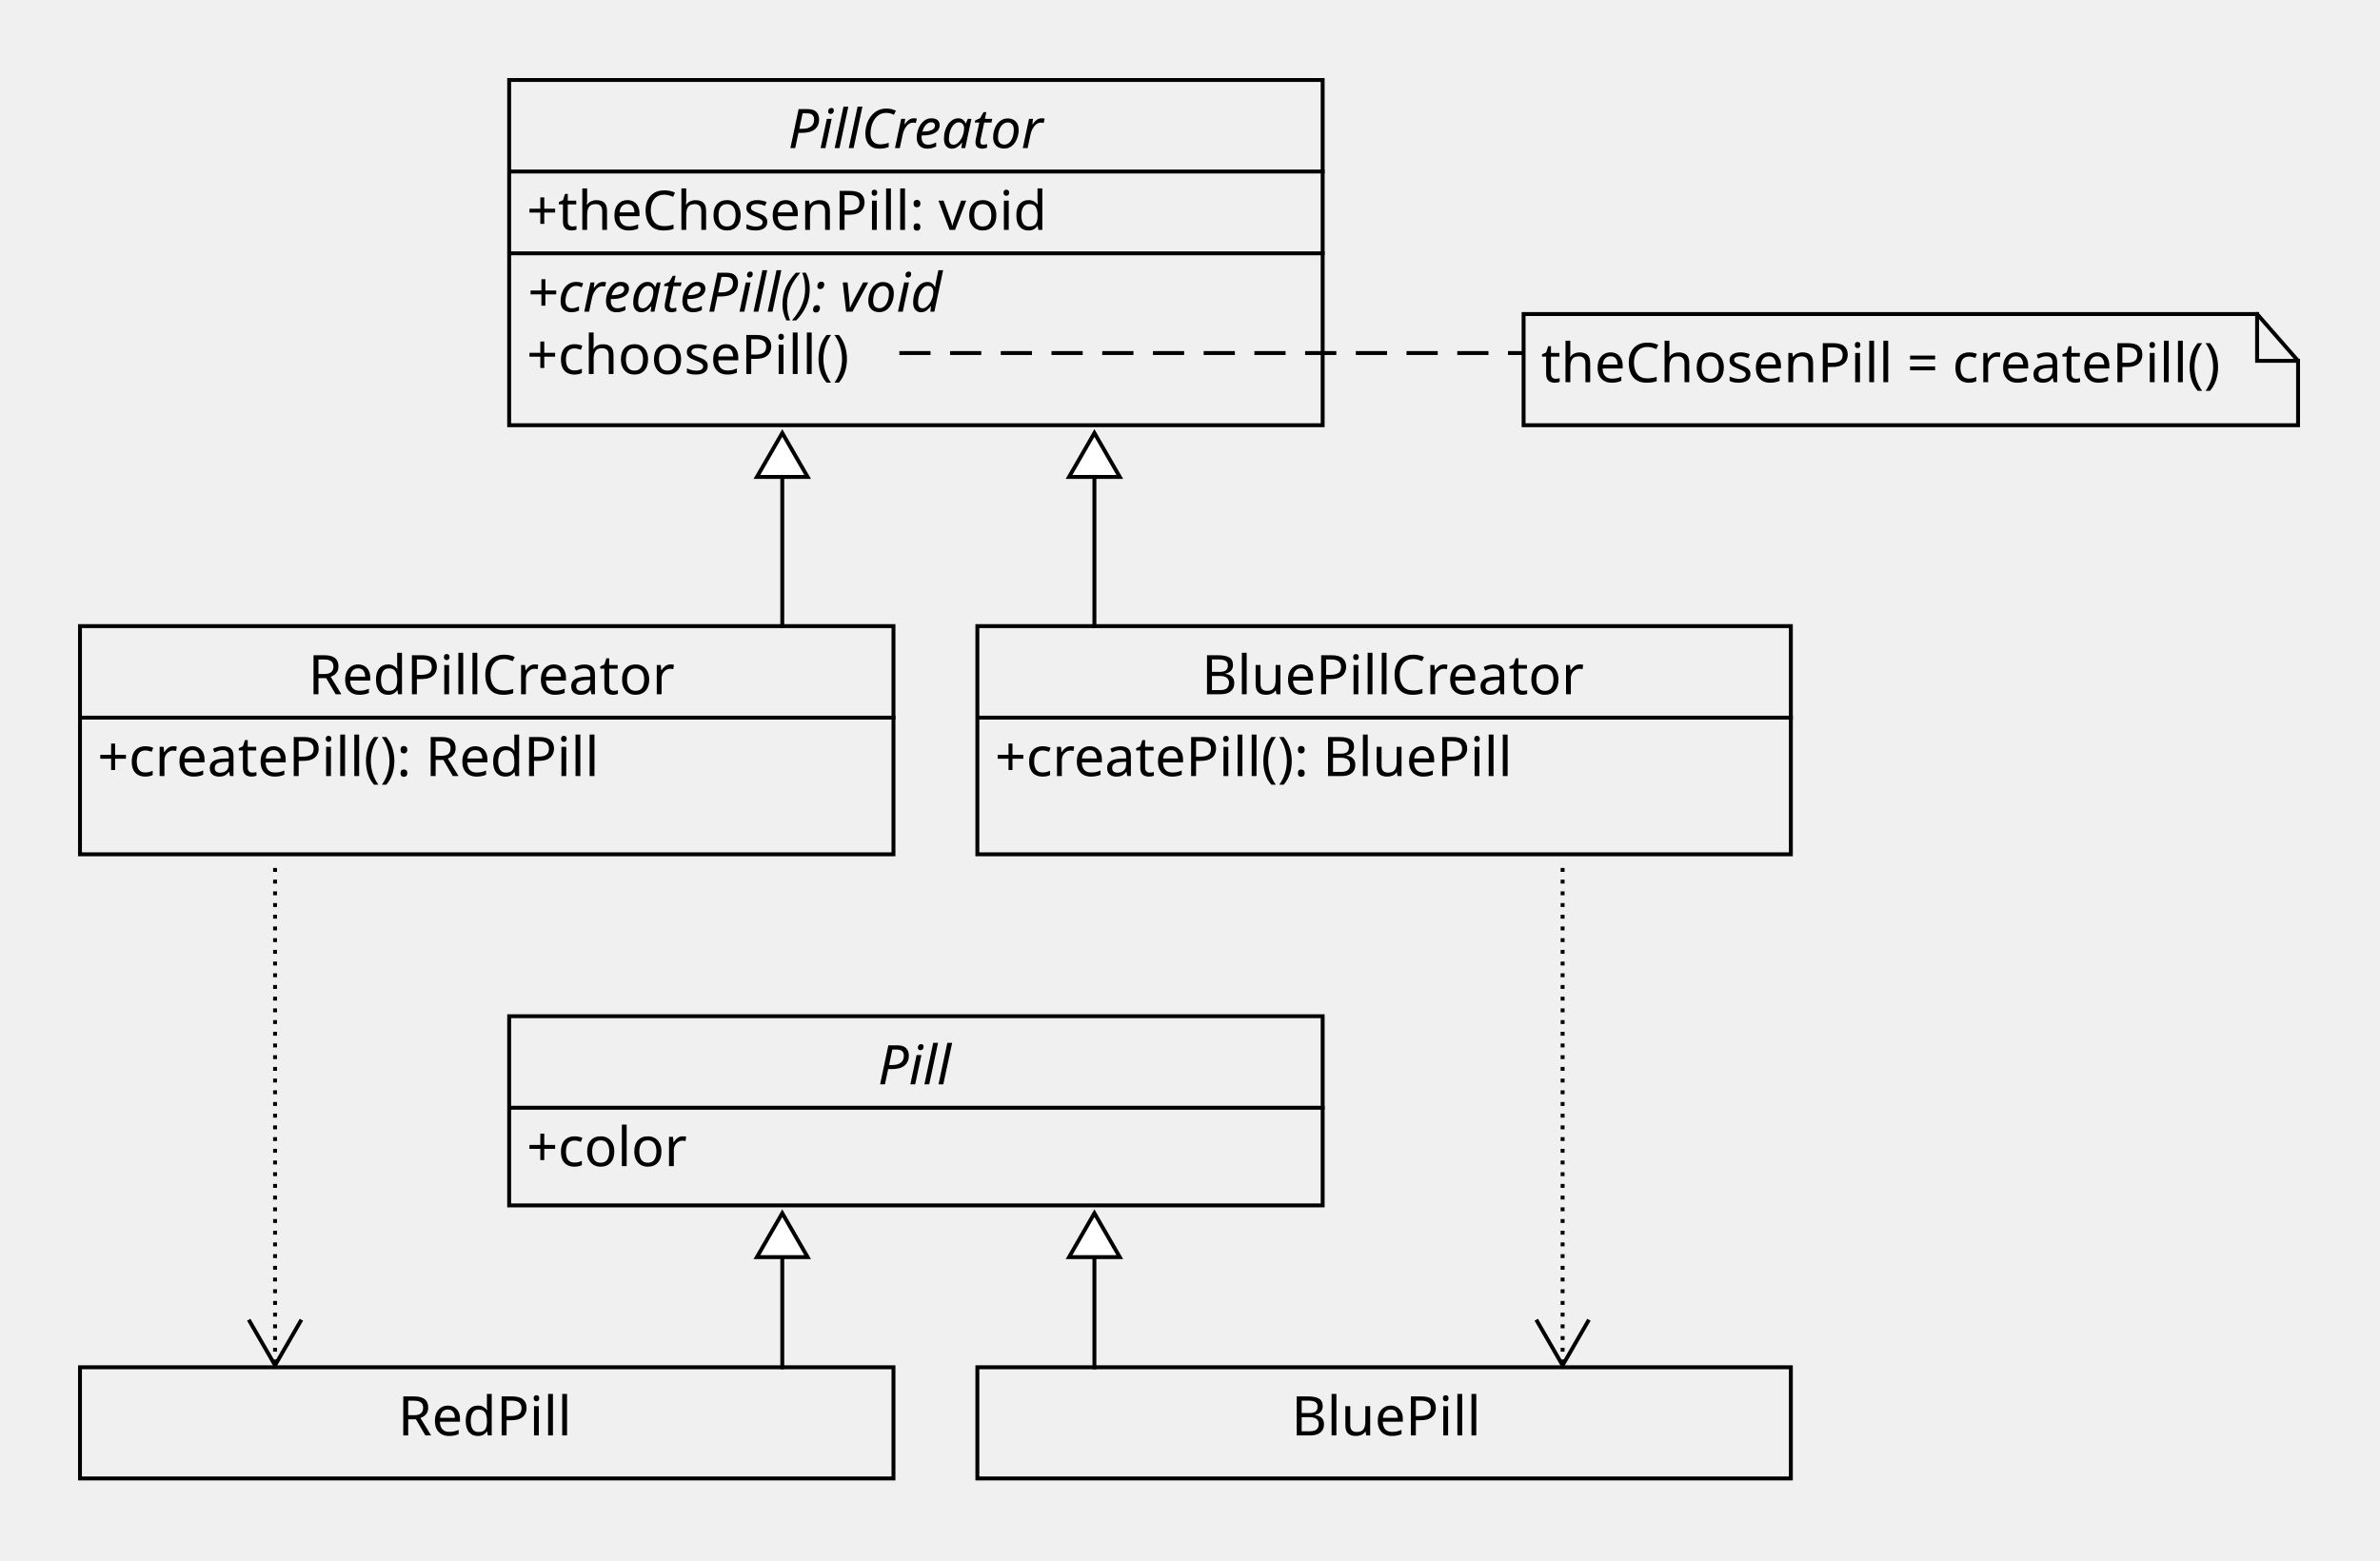
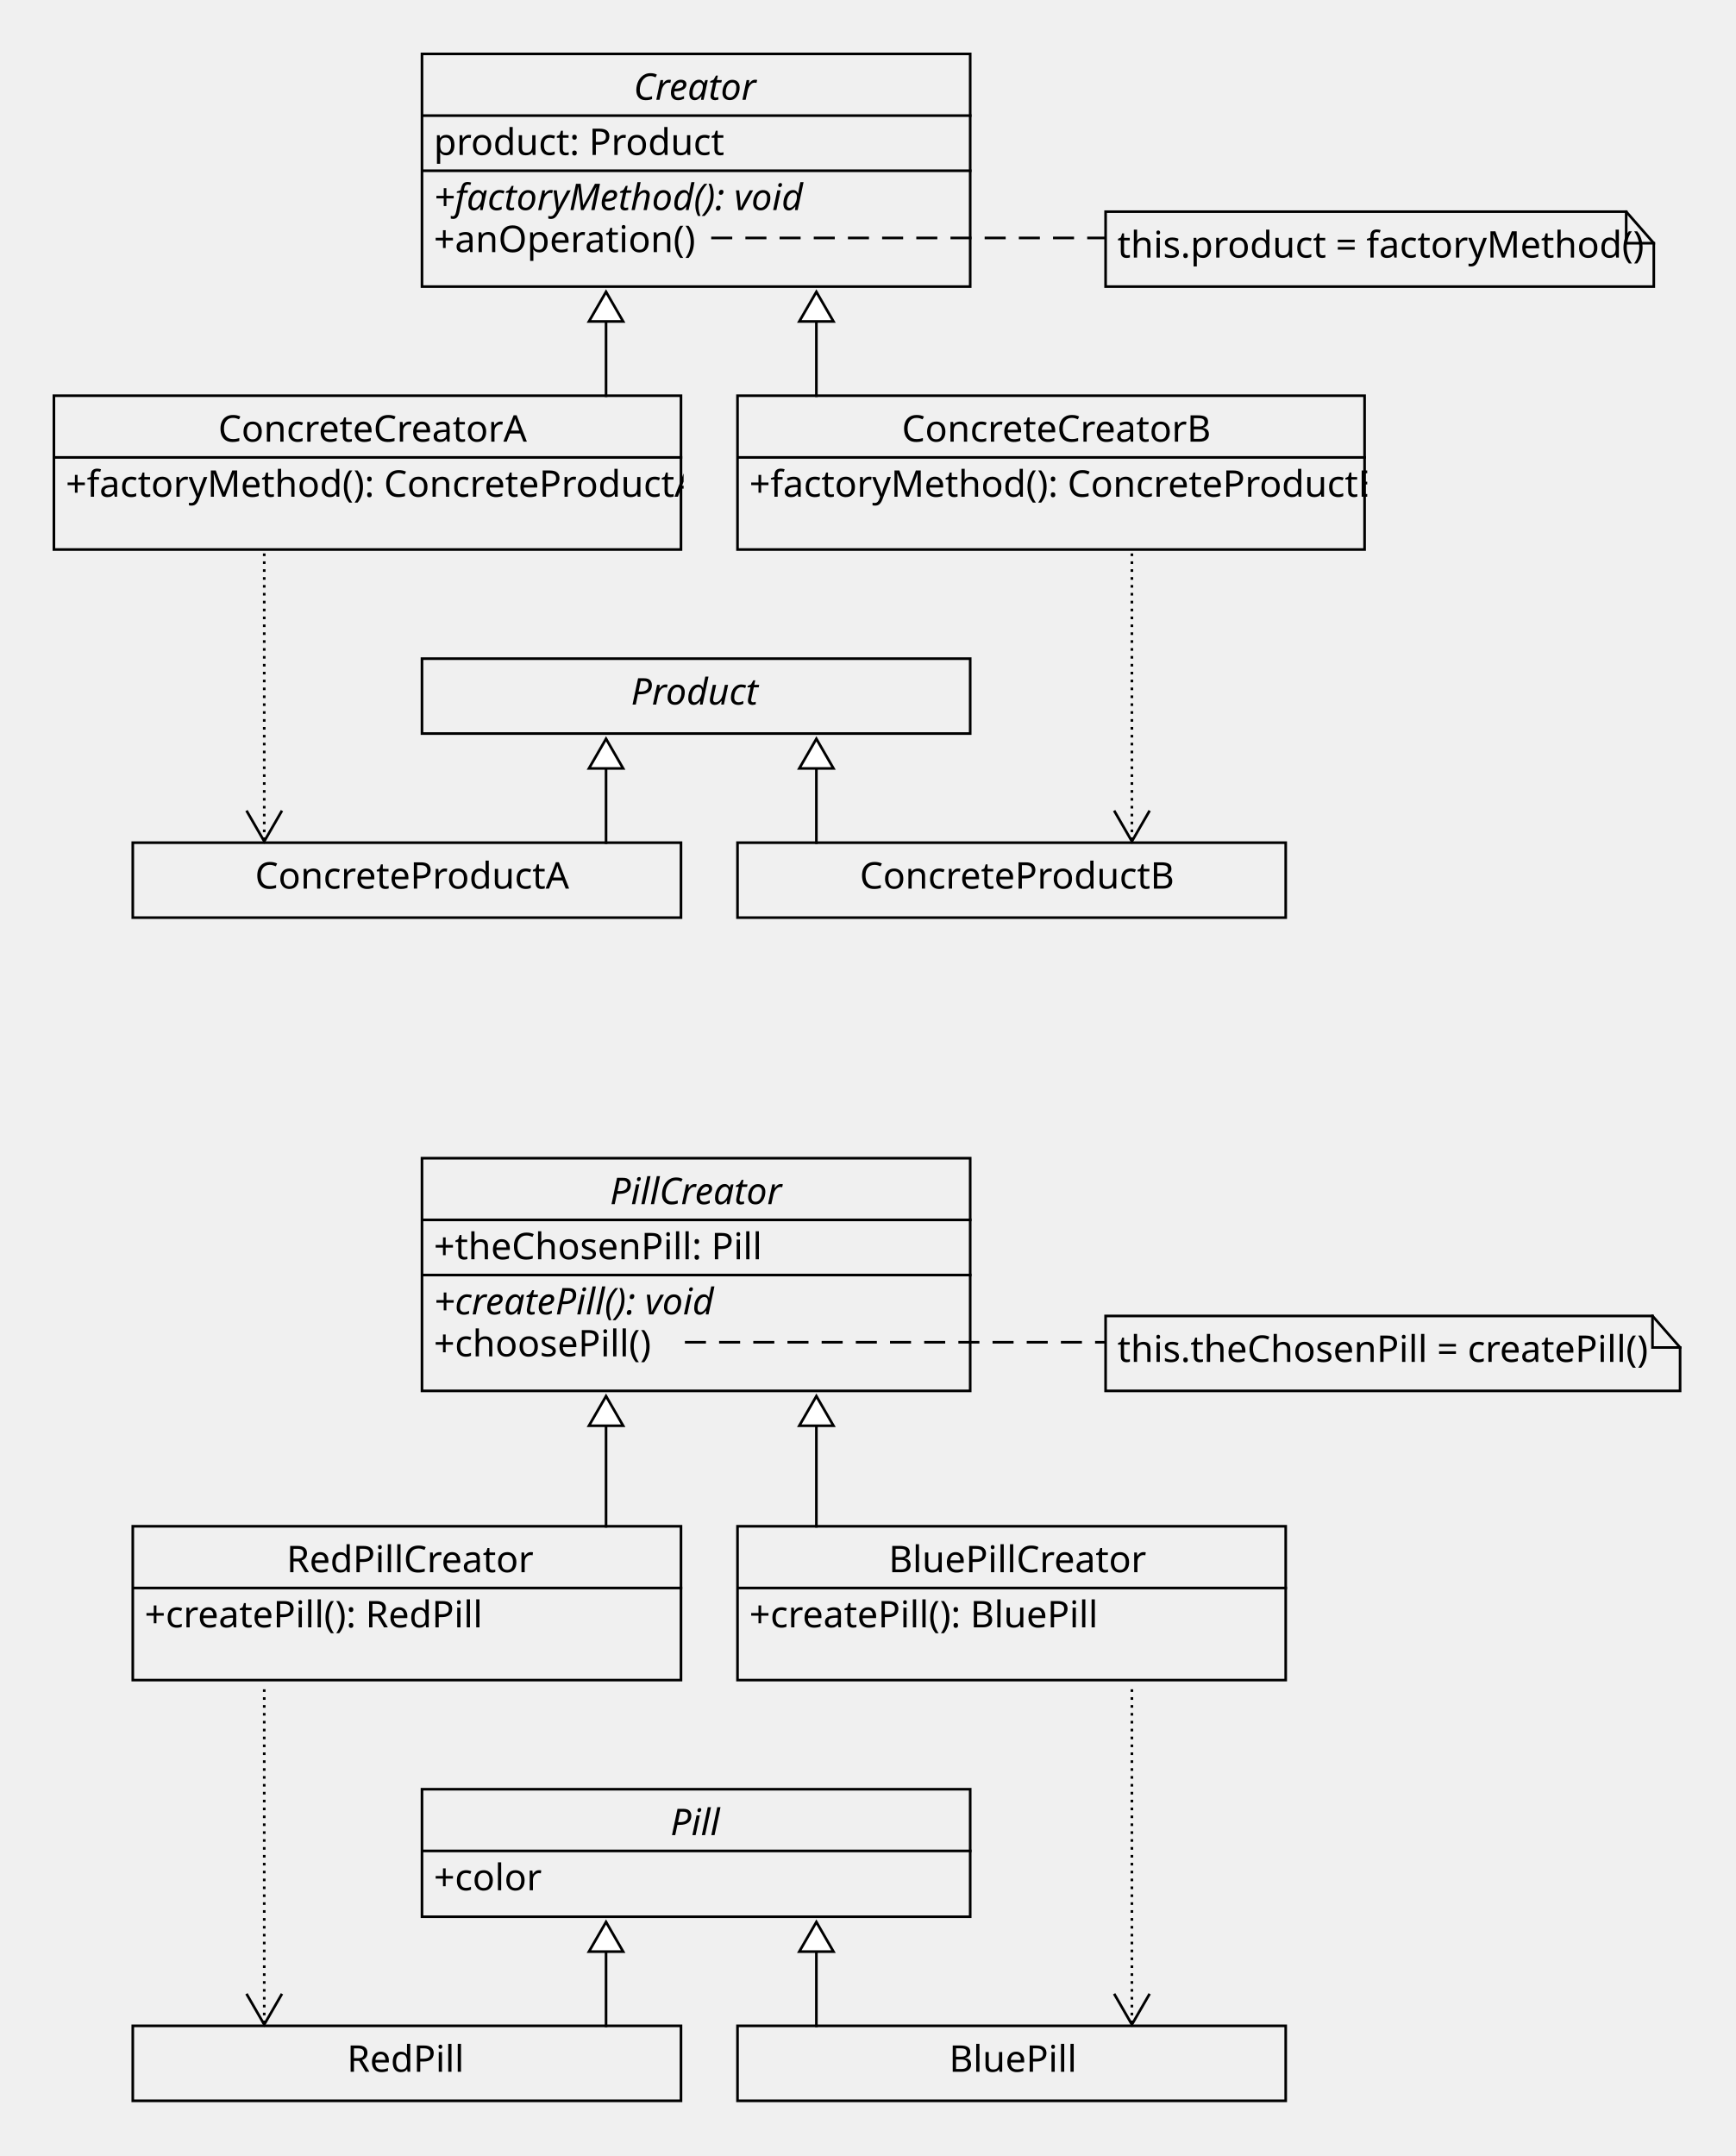
- <svg xmlns="http://www.w3.org/2000/svg" fill-opacity="1" color-rendering="auto" color-interpolation="auto" text-rendering="auto" stroke="black" stroke-linecap="square" width="610" stroke-miterlimit="10" shape-rendering="auto" stroke-opacity="1" fill="black" stroke-dasharray="none" font-weight="normal" stroke-width="1" viewBox="80 130 610 400" height="400" font-family="'Dialog'" font-style="normal" stroke-linejoin="miter" font-size="12px" stroke-dashoffset="0" image-rendering="auto">
+ <svg xmlns="http://www.w3.org/2000/svg" fill-opacity="1" color-rendering="auto" color-interpolation="auto" text-rendering="auto" stroke="black" stroke-linecap="square" width="660" stroke-miterlimit="10" shape-rendering="auto" stroke-opacity="1" fill="black" stroke-dasharray="none" font-weight="normal" stroke-width="1" viewBox="390 80 660 820" height="820" font-family="'Dialog'" font-style="normal" stroke-linejoin="miter" font-size="12px" stroke-dashoffset="0" image-rendering="auto">
  <defs id="genericDefs" />
  <g>
    <defs id="defs1">
      <clipPath clipPathUnits="userSpaceOnUse" id="clipPath1">
        <path d="M0 0 L2147483647 0 L2147483647 2147483647 L0 2147483647 L0 0 Z" />
      </clipPath>
      <clipPath clipPathUnits="userSpaceOnUse" id="clipPath2">
-         <path d="M0 0 L0 30 L200 30 L200 0 Z" />
+         <path d="M0 0 L0 30 L210 30 L210 0 Z" />
      </clipPath>
      <clipPath clipPathUnits="userSpaceOnUse" id="clipPath3">
-         <path d="M0 0 L0 30 L210 30 L210 0 Z" />
+         <path d="M0 0 L0 60 L240 60 L240 0 Z" />
      </clipPath>
      <clipPath clipPathUnits="userSpaceOnUse" id="clipPath4">
+         <path d="M0 0 L0 90 L210 90 L210 0 Z" />
+       </clipPath>
+       <clipPath clipPathUnits="userSpaceOnUse" id="clipPath5">
+         <path d="M0 0 L0 30 L220 30 L220 0 Z" />
+       </clipPath>
+       <clipPath clipPathUnits="userSpaceOnUse" id="clipPath6">
        <path d="M0 0 L0 50 L210 50 L210 0 Z" />
      </clipPath>
-       <clipPath clipPathUnits="userSpaceOnUse" id="clipPath5">
+       <clipPath clipPathUnits="userSpaceOnUse" id="clipPath7">
        <path d="M0 0 L0 60 L210 60 L210 0 Z" />
      </clipPath>
-       <clipPath clipPathUnits="userSpaceOnUse" id="clipPath6">
-         <path d="M0 0 L0 90 L210 90 L210 0 Z" />
-       </clipPath>
-       <clipPath clipPathUnits="userSpaceOnUse" id="clipPath7">
+       <clipPath clipPathUnits="userSpaceOnUse" id="clipPath8">
+         <path d="M0 0 L0 30 L180 30 L180 0 Z" />
+       </clipPath>
+       <clipPath clipPathUnits="userSpaceOnUse" id="clipPath9">
+         <path d="M0 0 L0 140 L30 140 L30 0 Z" />
+       </clipPath>
+       <clipPath clipPathUnits="userSpaceOnUse" id="clipPath10">
+         <path d="M0 0 L0 70 L30 70 L30 0 Z" />
+       </clipPath>
+       <clipPath clipPathUnits="userSpaceOnUse" id="clipPath11">
        <path d="M0 0 L0 30 L190 30 L190 0 Z" />
      </clipPath>
-       <clipPath clipPathUnits="userSpaceOnUse" id="clipPath8">
+       <clipPath clipPathUnits="userSpaceOnUse" id="clipPath12">
        <path d="M0 0 L0 160 L30 160 L30 0 Z" />
      </clipPath>
-       <clipPath clipPathUnits="userSpaceOnUse" id="clipPath9">
-         <path d="M0 0 L0 70 L30 70 L30 0 Z" />
-       </clipPath>
-       <clipPath clipPathUnits="userSpaceOnUse" id="clipPath10">
+       <clipPath clipPathUnits="userSpaceOnUse" id="clipPath13">
        <path d="M0 0 L0 80 L30 80 L30 0 Z" />
      </clipPath>
    </defs>
-     <g fill="rgb(255,255,255)" fill-opacity="0" transform="translate(470,210)" stroke-opacity="0" stroke="rgb(255,255,255)">
-       <path d="M0.5 0.5 L188.5 0.5 L199 12.5 L199 29 L0.5 29 Z" stroke="none" clip-path="url(#clipPath2)" />
-     </g>
-     <g transform="translate(470,210)">
-       <path fill="none" d="M0.5 0.5 L188.5 0.5 L199 12.5 L199 29 L0.5 29 Z" clip-path="url(#clipPath2)" />
-       <path fill="none" d="M188.5 0.5 L188.5 12.5 L199 12.5" clip-path="url(#clipPath2)" />
-       <text x="5" font-size="14px" y="17.969" clip-path="url(#clipPath2)" font-family="sans-serif" stroke="none" xml:space="preserve">theChosenPill = createPill()</text>
-     </g>
-     <g fill="rgb(255,255,255)" fill-opacity="0" transform="translate(330,480)" stroke-opacity="0" stroke="rgb(255,255,255)">
-       <rect x="0.5" width="208.5" height="28.5" y="0.5" clip-path="url(#clipPath3)" stroke="none" />
-     </g>
-     <g transform="translate(330,480)">
-       <rect fill="none" x="0.5" width="208.5" height="28.5" y="0.5" clip-path="url(#clipPath3)" />
-       <text x="81" font-size="14px" y="17.969" clip-path="url(#clipPath3)" font-family="sans-serif" stroke="none" xml:space="preserve">BluePill</text>
-     </g>
-     <g fill="rgb(255,255,255)" fill-opacity="0" transform="translate(210,390)" stroke-opacity="0" stroke="rgb(255,255,255)">
-       <rect x="0.5" width="208.5" height="48.5" y="0.5" clip-path="url(#clipPath4)" stroke="none" />
-     </g>
-     <g transform="translate(210,390)">
-       <rect fill="none" x="0.5" width="208.5" height="48.5" y="0.5" clip-path="url(#clipPath4)" />
-       <text x="95" font-size="14px" y="17.969" clip-path="url(#clipPath4)" font-family="sans-serif" font-style="italic" stroke="none" xml:space="preserve">Pill</text>
+     <g fill="rgb(255,255,255)" fill-opacity="0" transform="translate(810,160)" stroke-opacity="0" stroke="rgb(255,255,255)">
+       <path d="M0.5 0.5 L198.5 0.5 L209 12.5 L209 29 L0.5 29 Z" stroke="none" clip-path="url(#clipPath2)" />
+     </g>
+     <g transform="translate(810,160)">
+       <path fill="none" d="M0.5 0.5 L198.5 0.5 L209 12.5 L209 29 L0.5 29 Z" clip-path="url(#clipPath2)" />
+       <path fill="none" d="M198.5 0.5 L198.5 12.5 L209 12.5" clip-path="url(#clipPath2)" />
+       <text x="5" font-size="14px" y="17.969" clip-path="url(#clipPath2)" font-family="sans-serif" stroke="none" xml:space="preserve">this.product = factoryMethod()</text>
+     </g>
+     <g fill="rgb(255,255,255)" fill-opacity="0" transform="translate(670,400)" stroke-opacity="0" stroke="rgb(255,255,255)">
+       <rect x="0.5" width="208.5" height="28.5" y="0.5" clip-path="url(#clipPath2)" stroke="none" />
+     </g>
+     <g transform="translate(670,400)">
+       <rect fill="none" x="0.5" width="208.5" height="28.5" y="0.5" clip-path="url(#clipPath2)" />
+       <text x="47" font-size="14px" y="17.969" clip-path="url(#clipPath2)" font-family="sans-serif" stroke="none" xml:space="preserve">ConcreteProductB</text>
+     </g>
+     <g fill="rgb(255,255,255)" fill-opacity="0" transform="translate(550,330)" stroke-opacity="0" stroke="rgb(255,255,255)">
+       <rect x="0.5" width="208.5" height="28.5" y="0.5" clip-path="url(#clipPath2)" stroke="none" />
+     </g>
+     <g transform="translate(550,330)">
+       <rect fill="none" x="0.5" width="208.5" height="28.5" y="0.5" clip-path="url(#clipPath2)" />
+       <text x="80" font-size="14px" y="17.969" clip-path="url(#clipPath2)" font-family="sans-serif" font-style="italic" stroke="none" xml:space="preserve">Product</text>
+     </g>
+     <g fill="rgb(255,255,255)" fill-opacity="0" transform="translate(440,400)" stroke-opacity="0" stroke="rgb(255,255,255)">
+       <rect x="0.5" width="208.5" height="28.5" y="0.5" clip-path="url(#clipPath2)" stroke="none" />
+     </g>
+     <g transform="translate(440,400)">
+       <rect fill="none" x="0.5" width="208.5" height="28.5" y="0.5" clip-path="url(#clipPath2)" />
+       <text x="47" font-size="14px" y="17.969" clip-path="url(#clipPath2)" font-family="sans-serif" stroke="none" xml:space="preserve">ConcreteProductA</text>
+     </g>
+     <g fill="rgb(255,255,255)" fill-opacity="0" transform="translate(670,230)" stroke-opacity="0" stroke="rgb(255,255,255)">
+       <rect x="0.5" width="238.5" height="58.5" y="0.5" clip-path="url(#clipPath3)" stroke="none" />
+     </g>
+     <g transform="translate(670,230)">
+       <rect fill="none" x="0.5" width="238.5" height="58.5" y="0.5" clip-path="url(#clipPath3)" />
+       <text x="63" font-size="14px" y="17.969" clip-path="url(#clipPath3)" font-family="sans-serif" stroke="none" xml:space="preserve">ConcreteCreatorB</text>
+       <path fill="none" d="M1 23.969 L239 23.969" clip-path="url(#clipPath3)" />
+       <text x="5" font-size="14px" y="38.938" clip-path="url(#clipPath3)" font-family="sans-serif" stroke="none" xml:space="preserve">+factoryMethod(): ConcreteProductB</text>
+     </g>
+     <g fill="rgb(255,255,255)" fill-opacity="0" transform="translate(410,230)" stroke-opacity="0" stroke="rgb(255,255,255)">
+       <rect x="0.5" width="238.5" height="58.5" y="0.5" clip-path="url(#clipPath3)" stroke="none" />
+     </g>
+     <g transform="translate(410,230)">
+       <rect fill="none" x="0.5" width="238.5" height="58.5" y="0.5" clip-path="url(#clipPath3)" />
+       <text x="63" font-size="14px" y="17.969" clip-path="url(#clipPath3)" font-family="sans-serif" stroke="none" xml:space="preserve">ConcreteCreatorA</text>
+       <path fill="none" d="M1 23.969 L239 23.969" clip-path="url(#clipPath3)" />
+       <text x="5" font-size="14px" y="38.938" clip-path="url(#clipPath3)" font-family="sans-serif" stroke="none" xml:space="preserve">+factoryMethod(): ConcreteProductA</text>
+     </g>
+     <g fill="rgb(255,255,255)" fill-opacity="0" transform="translate(550,100)" stroke-opacity="0" stroke="rgb(255,255,255)">
+       <rect x="0.5" width="208.5" height="88.5" y="0.5" clip-path="url(#clipPath4)" stroke="none" />
+     </g>
+     <g transform="translate(550,100)">
+       <rect fill="none" x="0.5" width="208.5" height="88.5" y="0.5" clip-path="url(#clipPath4)" />
+       <text x="81" font-size="14px" y="17.969" clip-path="url(#clipPath4)" font-family="sans-serif" font-style="italic" stroke="none" xml:space="preserve">Creator</text>
      <path fill="none" d="M1 23.969 L209 23.969" clip-path="url(#clipPath4)" />
-       <text x="5" font-size="14px" y="38.938" clip-path="url(#clipPath4)" font-family="sans-serif" stroke="none" xml:space="preserve">+color</text>
-     </g>
-     <g fill="rgb(255,255,255)" fill-opacity="0" transform="translate(100,480)" stroke-opacity="0" stroke="rgb(255,255,255)">
-       <rect x="0.5" width="208.5" height="28.5" y="0.5" clip-path="url(#clipPath3)" stroke="none" />
-     </g>
-     <g transform="translate(100,480)">
-       <rect fill="none" x="0.5" width="208.5" height="28.5" y="0.5" clip-path="url(#clipPath3)" />
-       <text x="82" font-size="14px" y="17.969" clip-path="url(#clipPath3)" font-family="sans-serif" stroke="none" xml:space="preserve">RedPill</text>
-     </g>
-     <g fill="rgb(255,255,255)" fill-opacity="0" transform="translate(330,290)" stroke-opacity="0" stroke="rgb(255,255,255)">
-       <rect x="0.5" width="208.5" height="58.5" y="0.5" clip-path="url(#clipPath5)" stroke="none" />
-     </g>
-     <g transform="translate(330,290)">
-       <rect fill="none" x="0.5" width="208.5" height="58.5" y="0.5" clip-path="url(#clipPath5)" />
-       <text x="58" font-size="14px" y="17.969" clip-path="url(#clipPath5)" font-family="sans-serif" stroke="none" xml:space="preserve">BluePillCreator</text>
-       <path fill="none" d="M1 23.969 L209 23.969" clip-path="url(#clipPath5)" />
-       <text x="5" font-size="14px" y="38.938" clip-path="url(#clipPath5)" font-family="sans-serif" stroke="none" xml:space="preserve">+createPill(): BluePill</text>
-     </g>
-     <g fill="rgb(255,255,255)" fill-opacity="0" transform="translate(100,290)" stroke-opacity="0" stroke="rgb(255,255,255)">
-       <rect x="0.5" width="208.5" height="58.5" y="0.5" clip-path="url(#clipPath5)" stroke="none" />
-     </g>
-     <g transform="translate(100,290)">
-       <rect fill="none" x="0.5" width="208.5" height="58.5" y="0.5" clip-path="url(#clipPath5)" />
-       <text x="59" font-size="14px" y="17.969" clip-path="url(#clipPath5)" font-family="sans-serif" stroke="none" xml:space="preserve">RedPillCreator</text>
-       <path fill="none" d="M1 23.969 L209 23.969" clip-path="url(#clipPath5)" />
-       <text x="5" font-size="14px" y="38.938" clip-path="url(#clipPath5)" font-family="sans-serif" stroke="none" xml:space="preserve">+createPill(): RedPill</text>
-     </g>
-     <g fill="rgb(255,255,255)" fill-opacity="0" transform="translate(210,150)" stroke-opacity="0" stroke="rgb(255,255,255)">
-       <rect x="0.5" width="208.5" height="88.5" y="0.5" clip-path="url(#clipPath6)" stroke="none" />
-     </g>
-     <g transform="translate(210,150)">
-       <rect fill="none" x="0.5" width="208.5" height="88.5" y="0.5" clip-path="url(#clipPath6)" />
-       <text x="72" font-size="14px" y="17.969" clip-path="url(#clipPath6)" font-family="sans-serif" font-style="italic" stroke="none" xml:space="preserve">PillCreator</text>
+       <text x="5" font-size="14px" y="38.938" clip-path="url(#clipPath4)" font-family="sans-serif" stroke="none" xml:space="preserve">product: Product</text>
+       <path fill="none" d="M1 44.938 L209 44.938" clip-path="url(#clipPath4)" />
+       <text x="5" font-size="14px" y="59.906" clip-path="url(#clipPath4)" font-family="sans-serif" font-style="italic" stroke="none" xml:space="preserve">+factoryMethod(): void</text>
+       <text x="5" font-size="14px" y="75.875" clip-path="url(#clipPath4)" font-family="sans-serif" stroke="none" xml:space="preserve">+anOperation()</text>
+     </g>
+     <g fill="rgb(255,255,255)" fill-opacity="0" transform="translate(810,580)" stroke-opacity="0" stroke="rgb(255,255,255)">
+       <path d="M0.5 0.5 L208.5 0.5 L219 12.5 L219 29 L0.5 29 Z" stroke="none" clip-path="url(#clipPath5)" />
+     </g>
+     <g transform="translate(810,580)">
+       <path fill="none" d="M0.5 0.5 L208.5 0.5 L219 12.5 L219 29 L0.5 29 Z" clip-path="url(#clipPath5)" />
+       <path fill="none" d="M208.5 0.5 L208.5 12.5 L219 12.5" clip-path="url(#clipPath5)" />
+       <text x="5" font-size="14px" y="17.969" clip-path="url(#clipPath5)" font-family="sans-serif" stroke="none" xml:space="preserve">this.theChosenPill = createPill()</text>
+     </g>
+     <g fill="rgb(255,255,255)" fill-opacity="0" transform="translate(670,850)" stroke-opacity="0" stroke="rgb(255,255,255)">
+       <rect x="0.5" width="208.5" height="28.5" y="0.5" clip-path="url(#clipPath2)" stroke="none" />
+     </g>
+     <g transform="translate(670,850)">
+       <rect fill="none" x="0.5" width="208.5" height="28.5" y="0.5" clip-path="url(#clipPath2)" />
+       <text x="81" font-size="14px" y="17.969" clip-path="url(#clipPath2)" font-family="sans-serif" stroke="none" xml:space="preserve">BluePill</text>
+     </g>
+     <g fill="rgb(255,255,255)" fill-opacity="0" transform="translate(550,760)" stroke-opacity="0" stroke="rgb(255,255,255)">
+       <rect x="0.5" width="208.5" height="48.5" y="0.5" clip-path="url(#clipPath6)" stroke="none" />
+     </g>
+     <g transform="translate(550,760)">
+       <rect fill="none" x="0.5" width="208.5" height="48.5" y="0.5" clip-path="url(#clipPath6)" />
+       <text x="95" font-size="14px" y="17.969" clip-path="url(#clipPath6)" font-family="sans-serif" font-style="italic" stroke="none" xml:space="preserve">Pill</text>
      <path fill="none" d="M1 23.969 L209 23.969" clip-path="url(#clipPath6)" />
-       <text x="5" font-size="14px" y="38.938" clip-path="url(#clipPath6)" font-family="sans-serif" stroke="none" xml:space="preserve">+theChosenPill: void</text>
-       <path fill="none" d="M1 44.938 L209 44.938" clip-path="url(#clipPath6)" />
-       <text x="5" font-size="14px" y="59.906" clip-path="url(#clipPath6)" font-family="sans-serif" font-style="italic" stroke="none" xml:space="preserve">+createPill(): void</text>
-       <text x="5" font-size="14px" y="75.875" clip-path="url(#clipPath6)" font-family="sans-serif" stroke="none" xml:space="preserve">+choosePill()</text>
-     </g>
-     <g stroke-dasharray="8,5" stroke-miterlimit="5" transform="translate(300,210)" stroke-linecap="butt">
-       <path fill="none" d="M10.5 10.5 L170.5 10.5" clip-path="url(#clipPath7)" />
-     </g>
-     <g stroke-dasharray="1,2" stroke-miterlimit="5" transform="translate(140,340)" stroke-linecap="butt">
-       <path fill="none" d="M10.5 139.5 L10.5 10.5" clip-path="url(#clipPath8)" />
-       <path fill="none" stroke-miterlimit="10" stroke-dasharray="none" d="M17 128.742 L10.5 140 L4 128.742" clip-path="url(#clipPath8)" stroke-linecap="square" />
-     </g>
-     <g stroke-dasharray="1,2" stroke-miterlimit="5" transform="translate(470,340)" stroke-linecap="butt">
-       <path fill="none" d="M10.5 139.5 L10.5 10.5" clip-path="url(#clipPath8)" />
-       <path fill="none" stroke-miterlimit="10" stroke-dasharray="none" d="M17 128.742 L10.5 140 L4 128.742" clip-path="url(#clipPath8)" stroke-linecap="square" />
-     </g>
-     <g transform="translate(270,430)">
-       <path fill="none" d="M10.5 11.5 L10.5 50.5" clip-path="url(#clipPath9)" />
-       <path fill="white" d="M4 22.258 L10.5 11 L17 22.258 Z" clip-path="url(#clipPath9)" stroke="none" />
-       <path fill="none" d="M4 22.258 L10.5 11 L17 22.258 Z" clip-path="url(#clipPath9)" />
-     </g>
-     <g transform="translate(350,430)">
-       <path fill="none" d="M10.5 11.5 L10.5 50.5" clip-path="url(#clipPath9)" />
-       <path fill="white" d="M4 22.258 L10.5 11 L17 22.258 Z" clip-path="url(#clipPath9)" stroke="none" />
-       <path fill="none" d="M4 22.258 L10.5 11 L17 22.258 Z" clip-path="url(#clipPath9)" />
-     </g>
-     <g transform="translate(350,230)">
-       <path fill="none" d="M10.5 11.5 L10.5 60.5" clip-path="url(#clipPath10)" />
-       <path fill="white" d="M4 22.258 L10.5 11 L17 22.258 Z" clip-path="url(#clipPath10)" stroke="none" />
-       <path fill="none" d="M4 22.258 L10.5 11 L17 22.258 Z" clip-path="url(#clipPath10)" />
-     </g>
-     <g transform="translate(270,230)">
-       <path fill="none" d="M10.5 11.5 L10.5 60.5" clip-path="url(#clipPath10)" />
-       <path fill="white" d="M4 22.258 L10.5 11 L17 22.258 Z" clip-path="url(#clipPath10)" stroke="none" />
-       <path fill="none" d="M4 22.258 L10.5 11 L17 22.258 Z" clip-path="url(#clipPath10)" />
+       <text x="5" font-size="14px" y="38.938" clip-path="url(#clipPath6)" font-family="sans-serif" stroke="none" xml:space="preserve">+color</text>
+     </g>
+     <g fill="rgb(255,255,255)" fill-opacity="0" transform="translate(440,850)" stroke-opacity="0" stroke="rgb(255,255,255)">
+       <rect x="0.5" width="208.5" height="28.5" y="0.5" clip-path="url(#clipPath2)" stroke="none" />
+     </g>
+     <g transform="translate(440,850)">
+       <rect fill="none" x="0.5" width="208.5" height="28.5" y="0.5" clip-path="url(#clipPath2)" />
+       <text x="82" font-size="14px" y="17.969" clip-path="url(#clipPath2)" font-family="sans-serif" stroke="none" xml:space="preserve">RedPill</text>
+     </g>
+     <g fill="rgb(255,255,255)" fill-opacity="0" transform="translate(670,660)" stroke-opacity="0" stroke="rgb(255,255,255)">
+       <rect x="0.5" width="208.5" height="58.5" y="0.5" clip-path="url(#clipPath7)" stroke="none" />
+     </g>
+     <g transform="translate(670,660)">
+       <rect fill="none" x="0.5" width="208.5" height="58.5" y="0.5" clip-path="url(#clipPath7)" />
+       <text x="58" font-size="14px" y="17.969" clip-path="url(#clipPath7)" font-family="sans-serif" stroke="none" xml:space="preserve">BluePillCreator</text>
+       <path fill="none" d="M1 23.969 L209 23.969" clip-path="url(#clipPath7)" />
+       <text x="5" font-size="14px" y="38.938" clip-path="url(#clipPath7)" font-family="sans-serif" stroke="none" xml:space="preserve">+createPill(): BluePill</text>
+     </g>
+     <g fill="rgb(255,255,255)" fill-opacity="0" transform="translate(440,660)" stroke-opacity="0" stroke="rgb(255,255,255)">
+       <rect x="0.5" width="208.5" height="58.5" y="0.5" clip-path="url(#clipPath7)" stroke="none" />
+     </g>
+     <g transform="translate(440,660)">
+       <rect fill="none" x="0.5" width="208.5" height="58.5" y="0.5" clip-path="url(#clipPath7)" />
+       <text x="59" font-size="14px" y="17.969" clip-path="url(#clipPath7)" font-family="sans-serif" stroke="none" xml:space="preserve">RedPillCreator</text>
+       <path fill="none" d="M1 23.969 L209 23.969" clip-path="url(#clipPath7)" />
+       <text x="5" font-size="14px" y="38.938" clip-path="url(#clipPath7)" font-family="sans-serif" stroke="none" xml:space="preserve">+createPill(): RedPill</text>
+     </g>
+     <g fill="rgb(255,255,255)" fill-opacity="0" transform="translate(550,520)" stroke-opacity="0" stroke="rgb(255,255,255)">
+       <rect x="0.5" width="208.5" height="88.5" y="0.5" clip-path="url(#clipPath4)" stroke="none" />
+     </g>
+     <g transform="translate(550,520)">
+       <rect fill="none" x="0.5" width="208.5" height="88.5" y="0.5" clip-path="url(#clipPath4)" />
+       <text x="72" font-size="14px" y="17.969" clip-path="url(#clipPath4)" font-family="sans-serif" font-style="italic" stroke="none" xml:space="preserve">PillCreator</text>
+       <path fill="none" d="M1 23.969 L209 23.969" clip-path="url(#clipPath4)" />
+       <text x="5" font-size="14px" y="38.938" clip-path="url(#clipPath4)" font-family="sans-serif" stroke="none" xml:space="preserve">+theChosenPill: Pill</text>
+       <path fill="none" d="M1 44.938 L209 44.938" clip-path="url(#clipPath4)" />
+       <text x="5" font-size="14px" y="59.906" clip-path="url(#clipPath4)" font-family="sans-serif" font-style="italic" stroke="none" xml:space="preserve">+createPill(): void</text>
+       <text x="5" font-size="14px" y="75.875" clip-path="url(#clipPath4)" font-family="sans-serif" stroke="none" xml:space="preserve">+choosePill()</text>
+     </g>
+     <g stroke-dasharray="8,5" stroke-miterlimit="5" transform="translate(650,160)" stroke-linecap="butt">
+       <path fill="none" d="M10.5 10.5 L160.5 10.5" clip-path="url(#clipPath8)" />
+     </g>
+     <g stroke-dasharray="1,2" stroke-miterlimit="5" transform="translate(480,280)" stroke-linecap="butt">
+       <path fill="none" d="M10.5 119.5 L10.5 10.5" clip-path="url(#clipPath9)" />
+       <path fill="none" stroke-miterlimit="10" stroke-dasharray="none" d="M17 108.742 L10.5 120 L4 108.742" clip-path="url(#clipPath9)" stroke-linecap="square" />
+     </g>
+     <g stroke-dasharray="1,2" stroke-miterlimit="5" transform="translate(810,280)" stroke-linecap="butt">
+       <path fill="none" d="M10.5 119.5 L10.5 10.5" clip-path="url(#clipPath9)" />
+       <path fill="none" stroke-miterlimit="10" stroke-dasharray="none" d="M17 108.742 L10.5 120 L4 108.742" clip-path="url(#clipPath9)" stroke-linecap="square" />
+     </g>
+     <g transform="translate(610,350)">
+       <path fill="none" d="M10.5 11.5 L10.5 50.5" clip-path="url(#clipPath10)" />
+       <path fill="white" d="M4 22.258 L10.5 11 L17 22.258 Z" clip-path="url(#clipPath10)" stroke="none" />
+       <path fill="none" d="M4 22.258 L10.5 11 L17 22.258 Z" clip-path="url(#clipPath10)" />
+     </g>
+     <g transform="translate(690,350)">
+       <path fill="none" d="M10.5 11.5 L10.5 50.5" clip-path="url(#clipPath10)" />
+       <path fill="white" d="M4 22.258 L10.5 11 L17 22.258 Z" clip-path="url(#clipPath10)" stroke="none" />
+       <path fill="none" d="M4 22.258 L10.5 11 L17 22.258 Z" clip-path="url(#clipPath10)" />
+     </g>
+     <g transform="translate(690,180)">
+       <path fill="none" d="M10.5 11.5 L10.5 50.5" clip-path="url(#clipPath10)" />
+       <path fill="white" d="M4 22.258 L10.5 11 L17 22.258 Z" clip-path="url(#clipPath10)" stroke="none" />
+       <path fill="none" d="M4 22.258 L10.5 11 L17 22.258 Z" clip-path="url(#clipPath10)" />
+     </g>
+     <g transform="translate(610,180)">
+       <path fill="none" d="M10.5 11.5 L10.5 50.5" clip-path="url(#clipPath10)" />
+       <path fill="white" d="M4 22.258 L10.5 11 L17 22.258 Z" clip-path="url(#clipPath10)" stroke="none" />
+       <path fill="none" d="M4 22.258 L10.5 11 L17 22.258 Z" clip-path="url(#clipPath10)" />
+     </g>
+     <g stroke-dasharray="8,5" stroke-miterlimit="5" transform="translate(640,580)" stroke-linecap="butt">
+       <path fill="none" d="M10.5 10.5 L170.5 10.5" clip-path="url(#clipPath11)" />
+     </g>
+     <g stroke-dasharray="1,2" stroke-miterlimit="5" transform="translate(480,710)" stroke-linecap="butt">
+       <path fill="none" d="M10.5 139.5 L10.5 10.5" clip-path="url(#clipPath12)" />
+       <path fill="none" stroke-miterlimit="10" stroke-dasharray="none" d="M17 128.742 L10.5 140 L4 128.742" clip-path="url(#clipPath12)" stroke-linecap="square" />
+     </g>
+     <g stroke-dasharray="1,2" stroke-miterlimit="5" transform="translate(810,710)" stroke-linecap="butt">
+       <path fill="none" d="M10.5 139.5 L10.5 10.5" clip-path="url(#clipPath12)" />
+       <path fill="none" stroke-miterlimit="10" stroke-dasharray="none" d="M17 128.742 L10.5 140 L4 128.742" clip-path="url(#clipPath12)" stroke-linecap="square" />
+     </g>
+     <g transform="translate(610,800)">
+       <path fill="none" d="M10.5 11.5 L10.5 50.5" clip-path="url(#clipPath10)" />
+       <path fill="white" d="M4 22.258 L10.5 11 L17 22.258 Z" clip-path="url(#clipPath10)" stroke="none" />
+       <path fill="none" d="M4 22.258 L10.5 11 L17 22.258 Z" clip-path="url(#clipPath10)" />
+     </g>
+     <g transform="translate(690,800)">
+       <path fill="none" d="M10.5 11.5 L10.5 50.5" clip-path="url(#clipPath10)" />
+       <path fill="white" d="M4 22.258 L10.5 11 L17 22.258 Z" clip-path="url(#clipPath10)" stroke="none" />
+       <path fill="none" d="M4 22.258 L10.5 11 L17 22.258 Z" clip-path="url(#clipPath10)" />
+     </g>
+     <g transform="translate(690,600)">
+       <path fill="none" d="M10.5 11.5 L10.5 60.5" clip-path="url(#clipPath13)" />
+       <path fill="white" d="M4 22.258 L10.5 11 L17 22.258 Z" clip-path="url(#clipPath13)" stroke="none" />
+       <path fill="none" d="M4 22.258 L10.5 11 L17 22.258 Z" clip-path="url(#clipPath13)" />
+     </g>
+     <g transform="translate(610,600)">
+       <path fill="none" d="M10.5 11.5 L10.5 60.5" clip-path="url(#clipPath13)" />
+       <path fill="white" d="M4 22.258 L10.5 11 L17 22.258 Z" clip-path="url(#clipPath13)" stroke="none" />
+       <path fill="none" d="M4 22.258 L10.5 11 L17 22.258 Z" clip-path="url(#clipPath13)" />
    </g>
  </g>
</svg>
